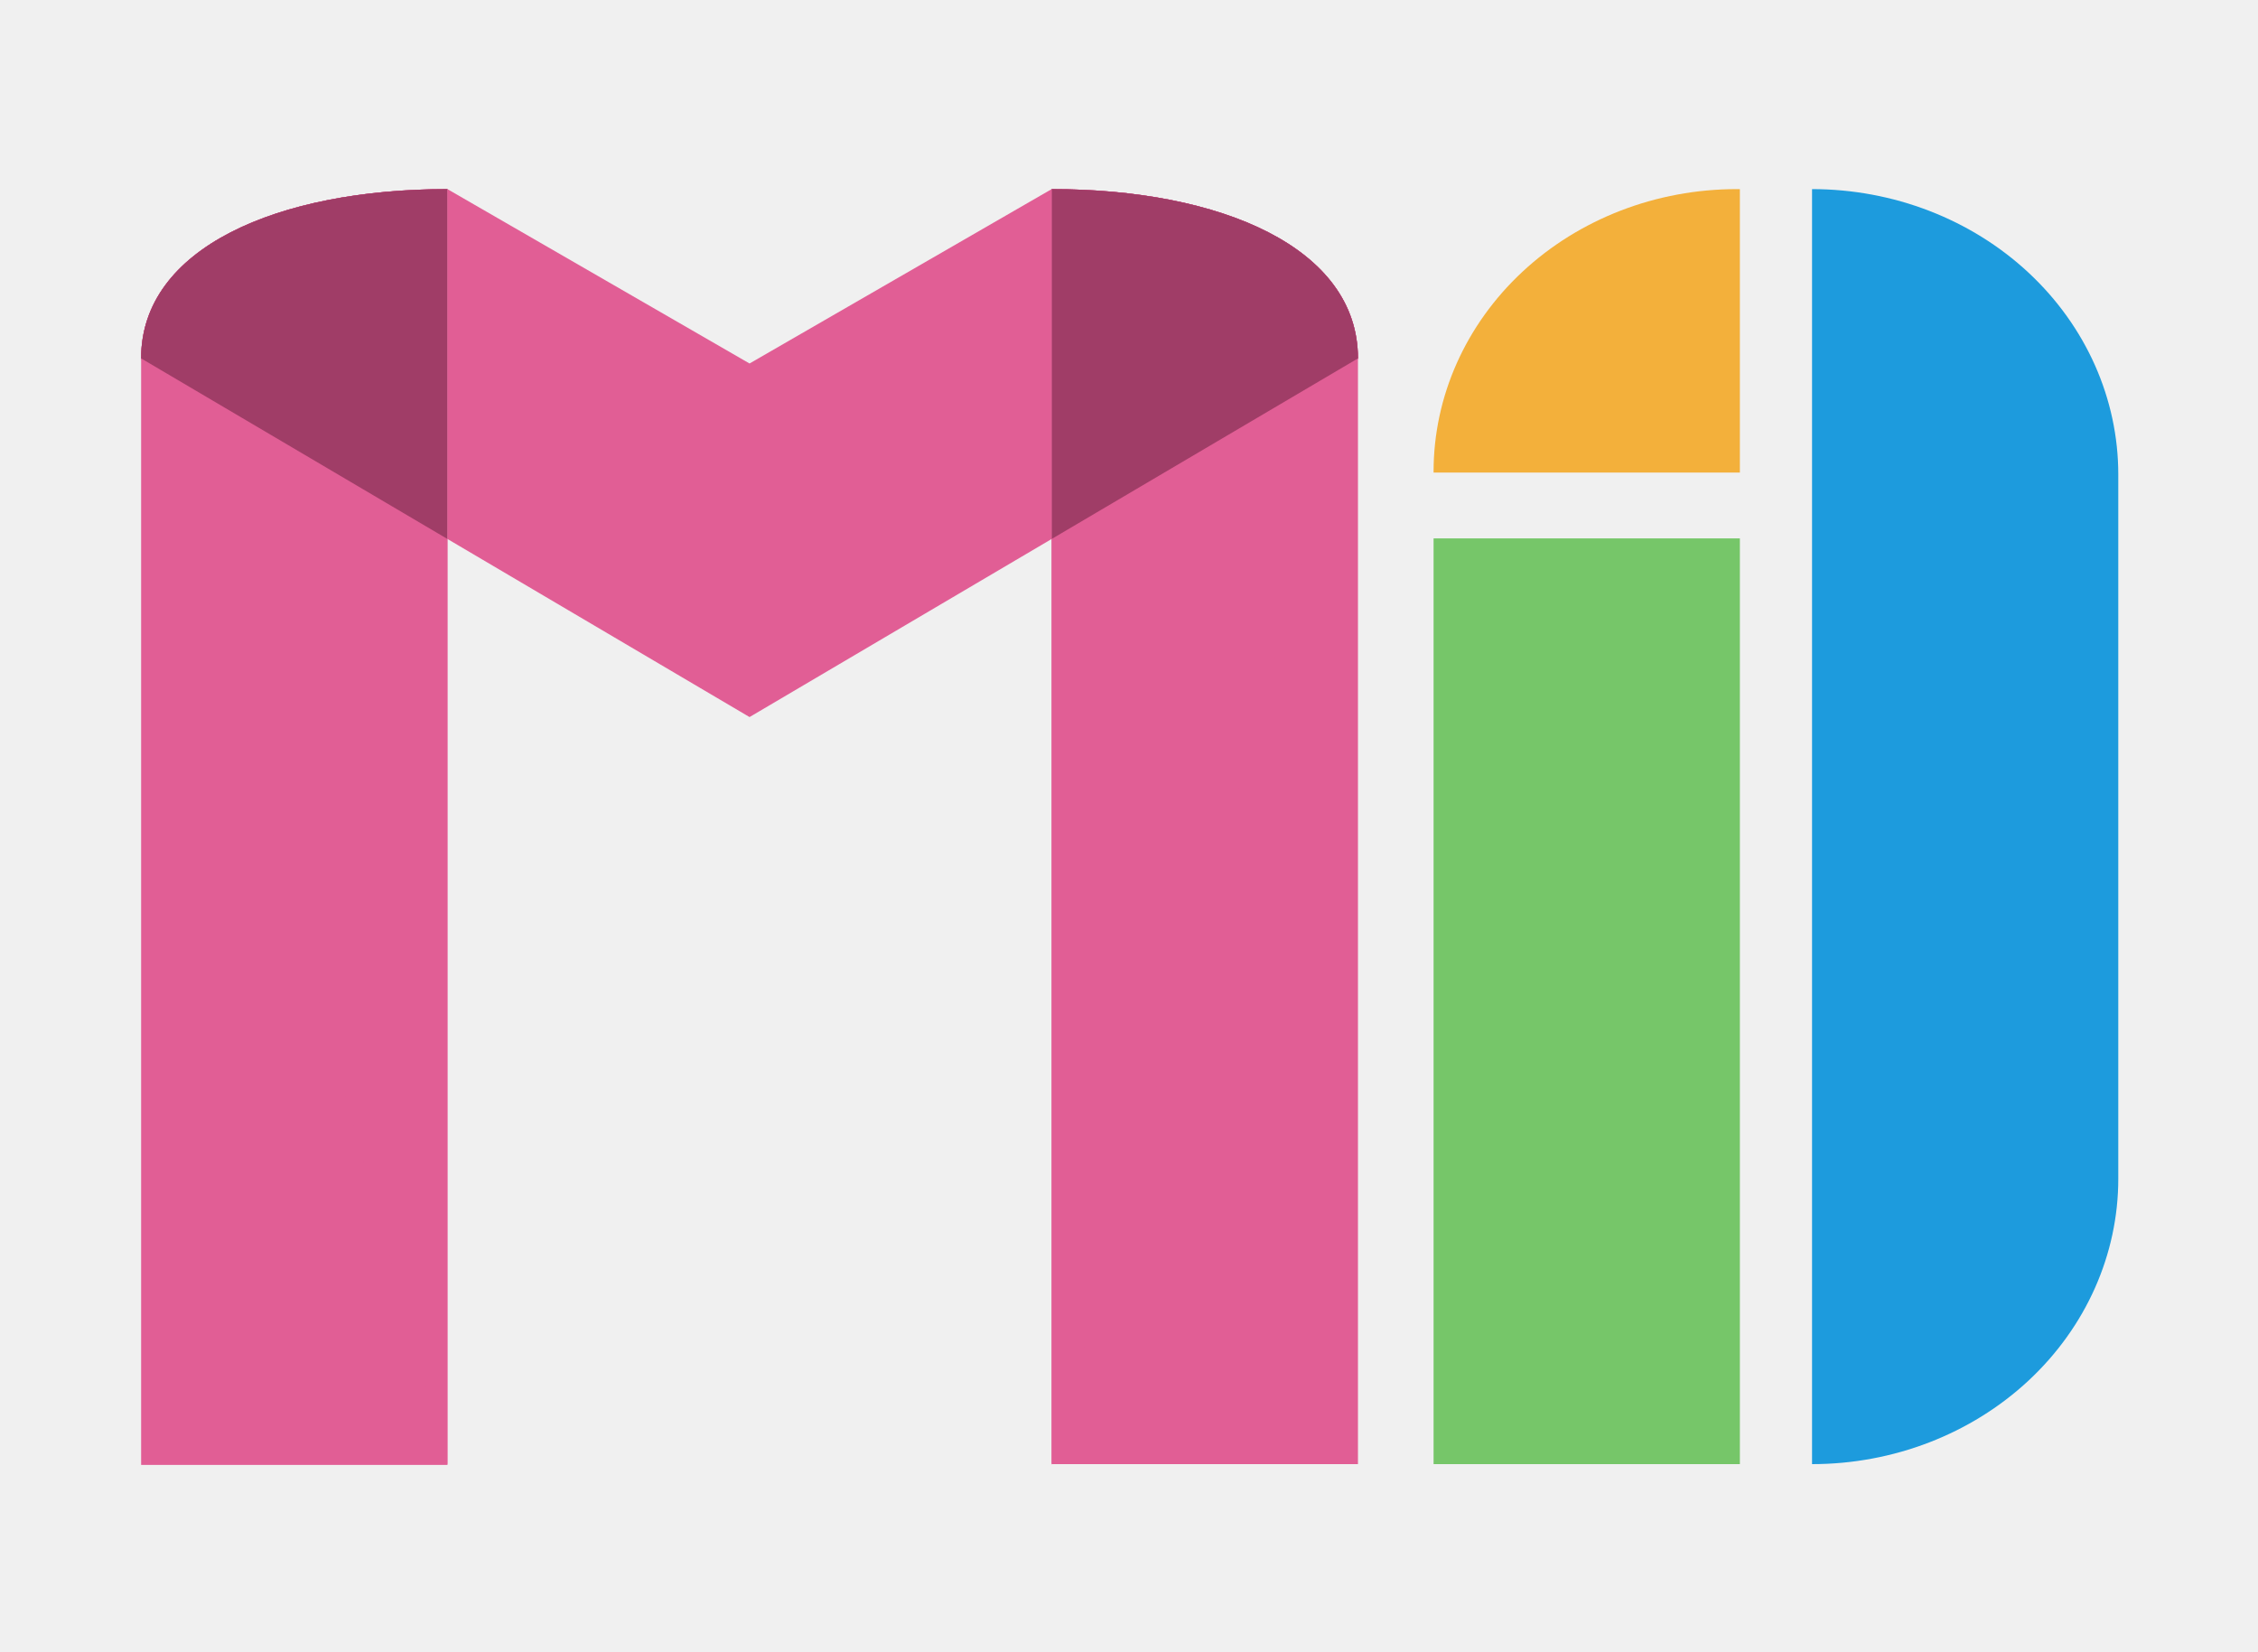
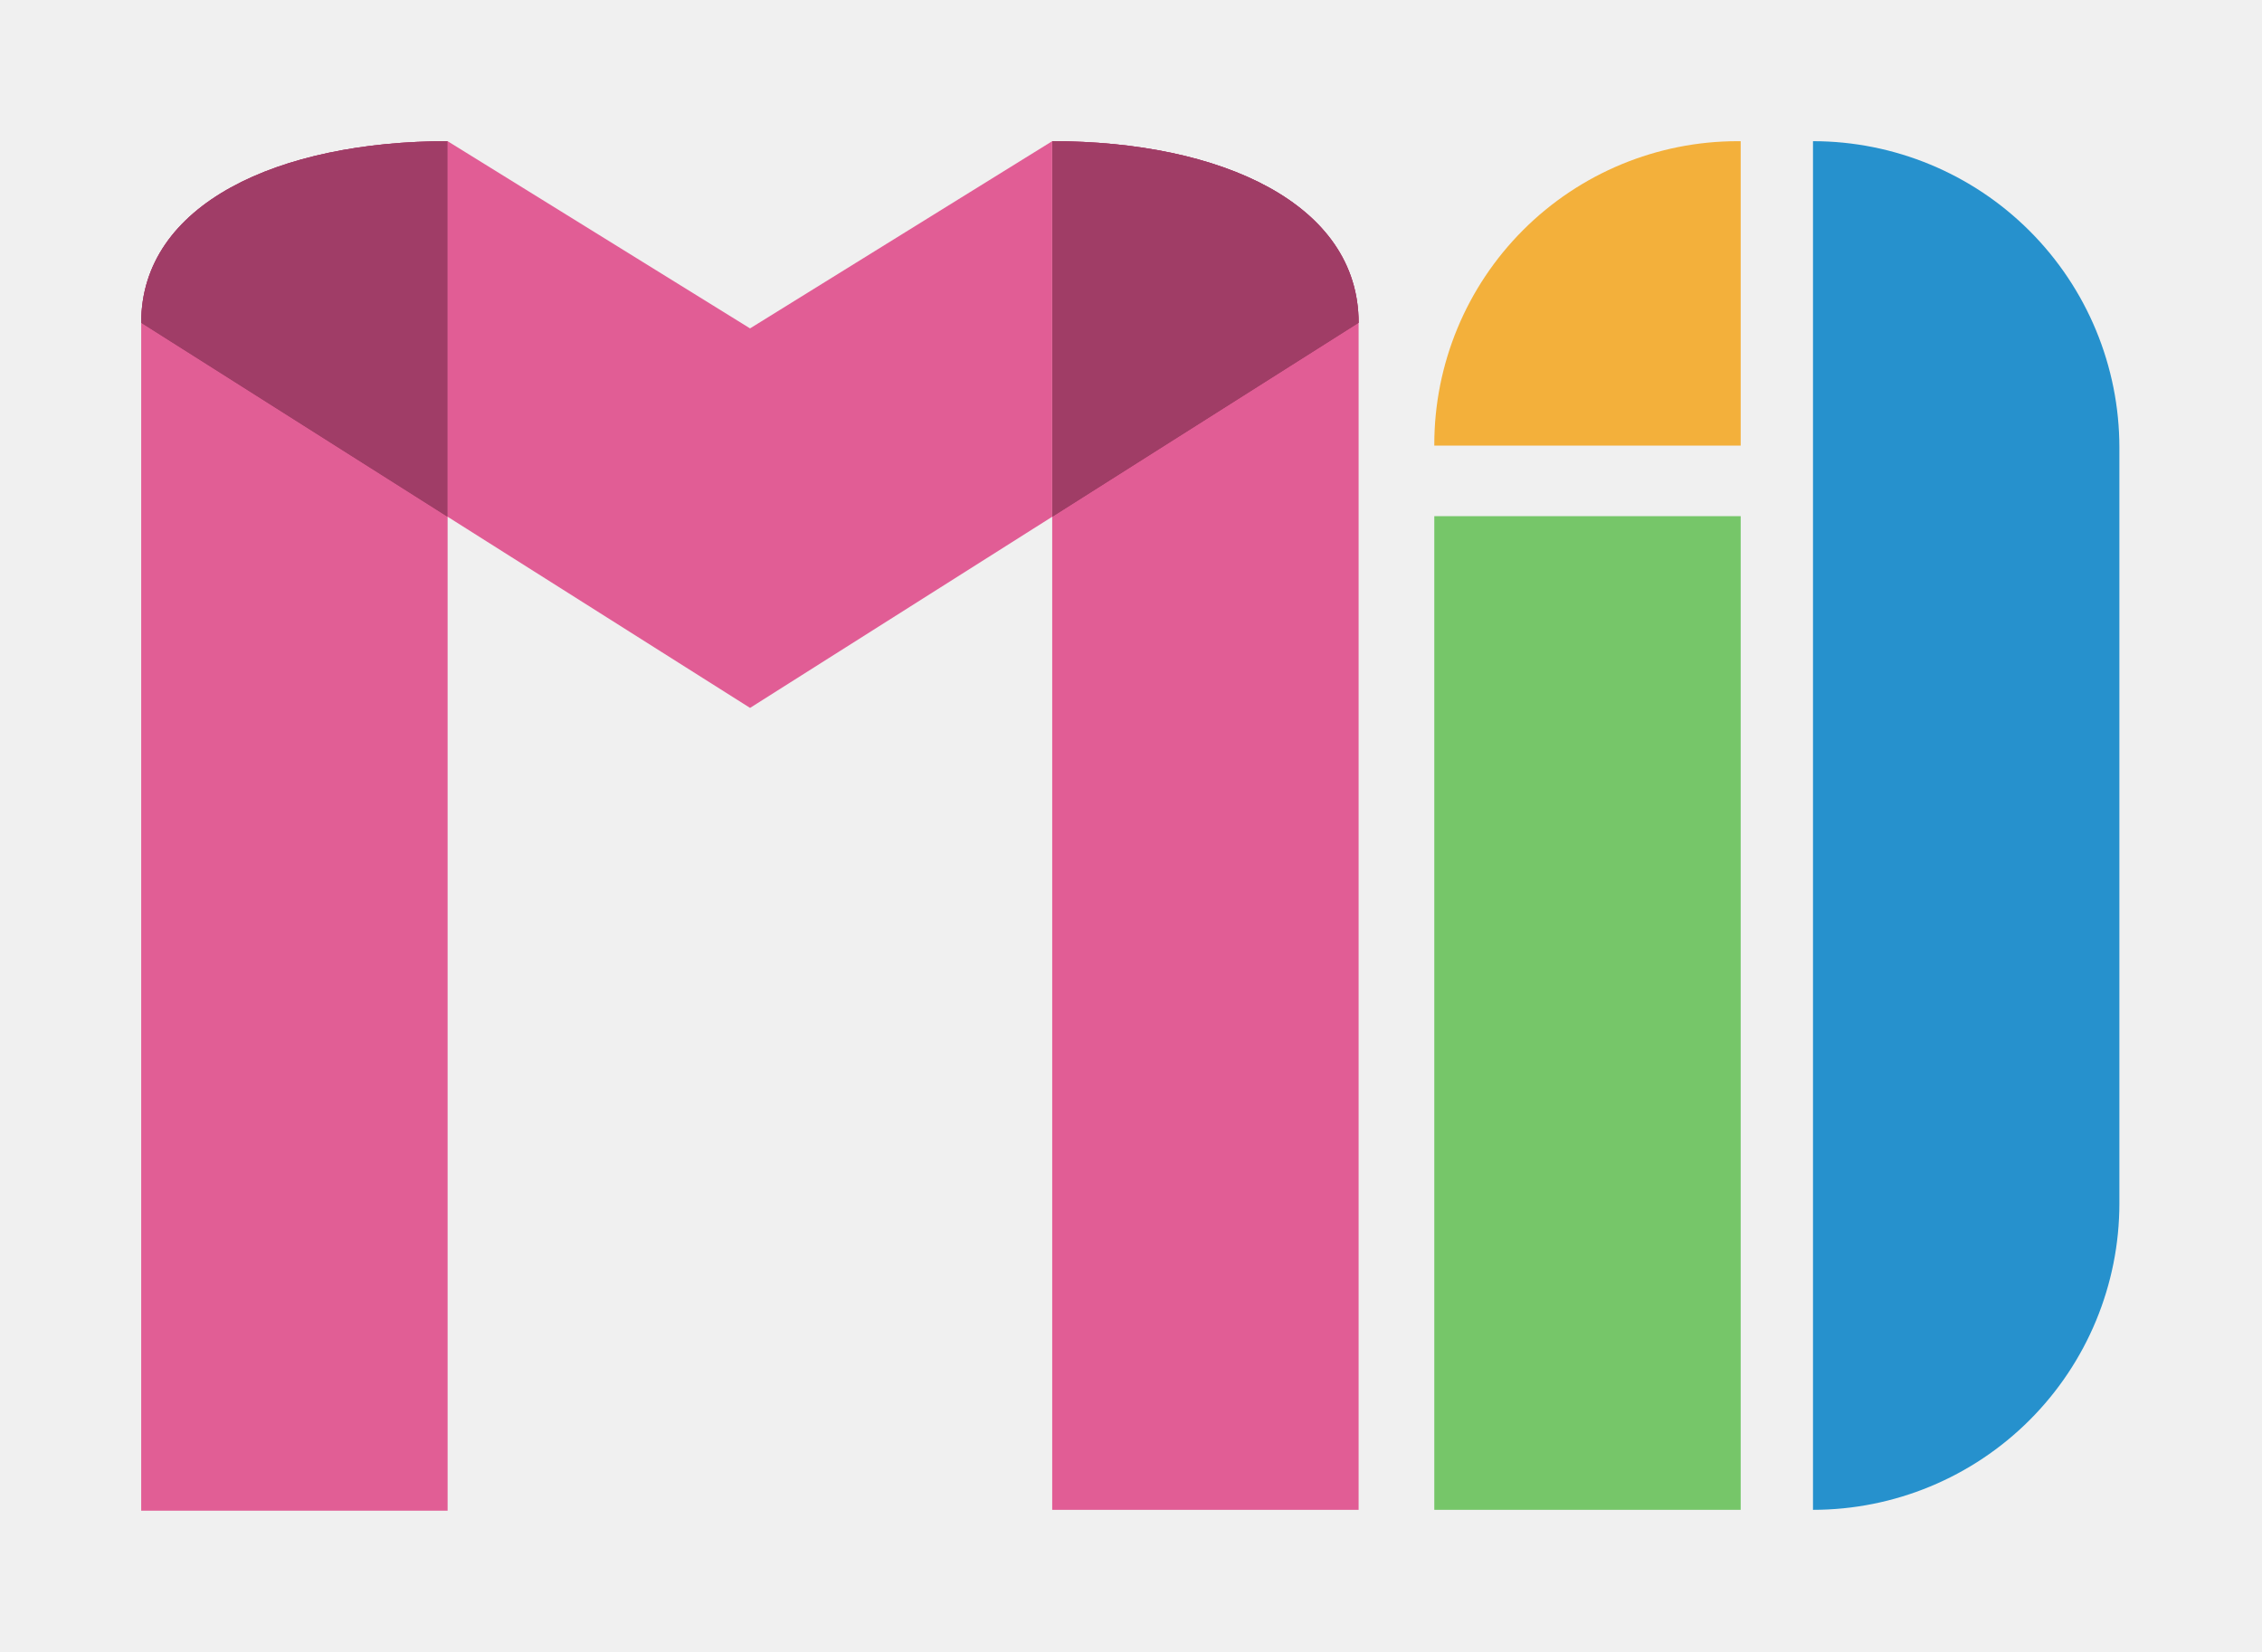
- <svg xmlns="http://www.w3.org/2000/svg" width="800" height="585" viewBox="0 0 800 585" fill="none">
-   <path d="M158.52 519H50V126.972C50 87.736 98.59 67 158.52 67V519Z" fill="#E15E95" />
-   <path d="M158.52 190.951L50 126.972C50 87.736 98.59 67 158.52 67V190.951Z" fill="#A03D67" />
-   <path d="M50 126.972C50 87.736 98.59 67 158.52 67V519" fill="#E15E95" />
-   <path d="M50 126.972C50 87.736 98.59 67 158.52 67V190.951L50 126.972Z" fill="#A03D67" />
-   <path d="M372.6 518.72H481.12V126.934C481.12 87.717 432.53 67 372.6 67V518.72Z" fill="#E15E95" />
-   <path d="M372.6 190.951L481.12 126.972C481.12 87.736 432.53 67 372.6 67V190.951Z" fill="#A03D67" />
-   <path d="M481.12 126.972C481.12 87.736 432.53 67 372.6 67V519" fill="#E15E95" />
-   <path d="M481.12 126.972C481.12 87.736 432.53 67 372.6 67V190.951L481.12 126.972Z" fill="#A03D67" />
-   <path d="M372.6 67L265.56 128.78L158.52 67L158.53 190.951L265.56 254.044V254.053V254.044V254.053V254.044L372.6 190.951V67Z" fill="#E15E95" />
-   <path d="M616.43 190.746H507.91V518.72H616.43V190.746Z" fill="#76C669" />
-   <path d="M615.29 67H616.43V167.428H507.91V167.074C507.91 140.533 519.223 115.078 539.361 96.311C559.499 77.543 586.811 67 615.29 67V67Z" fill="#F3B03B" />
-   <path d="M642 67C670.776 67 698.373 77.653 718.721 96.617C739.069 115.58 750.5 141.299 750.5 168.118V417.603C750.5 444.421 739.069 470.141 718.721 489.104C698.373 508.067 670.776 518.72 642 518.72V67Z" fill="#1D9BDD" />
+ <svg xmlns="http://www.w3.org/2000/svg" width="801" height="585" viewBox="0 0 801 585" fill="none">
+   <g clip-path="url(#clip0_0_3)">
+     <path d="M158.5 535H50V114.3C50 72.2 98.6 50 158.5 50V535Z" fill="#E15E95" />
+     <path d="M158.5 183L50 114.3C50 72.2 98.6 50 158.5 50V183Z" fill="#993B63" />
+     <path d="M50 114.3C50 72.2 98.6 50 158.5 50V183L50 114.3Z" fill="#A03D67" />
+     <path d="M372.6 534.7H481.1V114.3C481.1 72.2 432.5 50 372.6 50V534.7Z" fill="#E15D95" />
+     <path d="M372.6 183L481.1 114.3C481.1 72.2 432.5 50 372.6 50V183Z" fill="#993B63" />
+     <path d="M481.1 114.3C481.1 72.2 432.5 50 372.6 50V183L481.1 114.3Z" fill="#A03D66" />
+     <path d="M372.6 50L265.6 116.3L158.5 50V183L265.6 250.7L372.6 183V50Z" fill="#E15D95" />
+     <path d="M616.4 182.8H507.9V534.7H616.4V182.8Z" fill="#76C669" />
+     <path d="M615.3 50H616.4V157.8H507.9V157.4C507.905 128.917 519.222 101.603 539.363 81.463C559.503 61.322 586.817 50.005 615.3 50V50Z" fill="#F3B03B" />
+     <path d="M642 50C670.774 50.008 698.366 61.442 718.712 81.788C739.058 102.134 750.492 129.726 750.5 158.5V426.2C750.492 454.974 739.058 482.566 718.712 502.912C698.366 523.258 670.774 534.692 642 534.7V534.7V50Z" fill="#2691CD" />
+   </g>
+   <defs>
+     <clipPath id="clip0_0_3">
+       <rect width="700.5" height="485" fill="white" transform="translate(50 50)" />
+     </clipPath>
+   </defs>
</svg>
